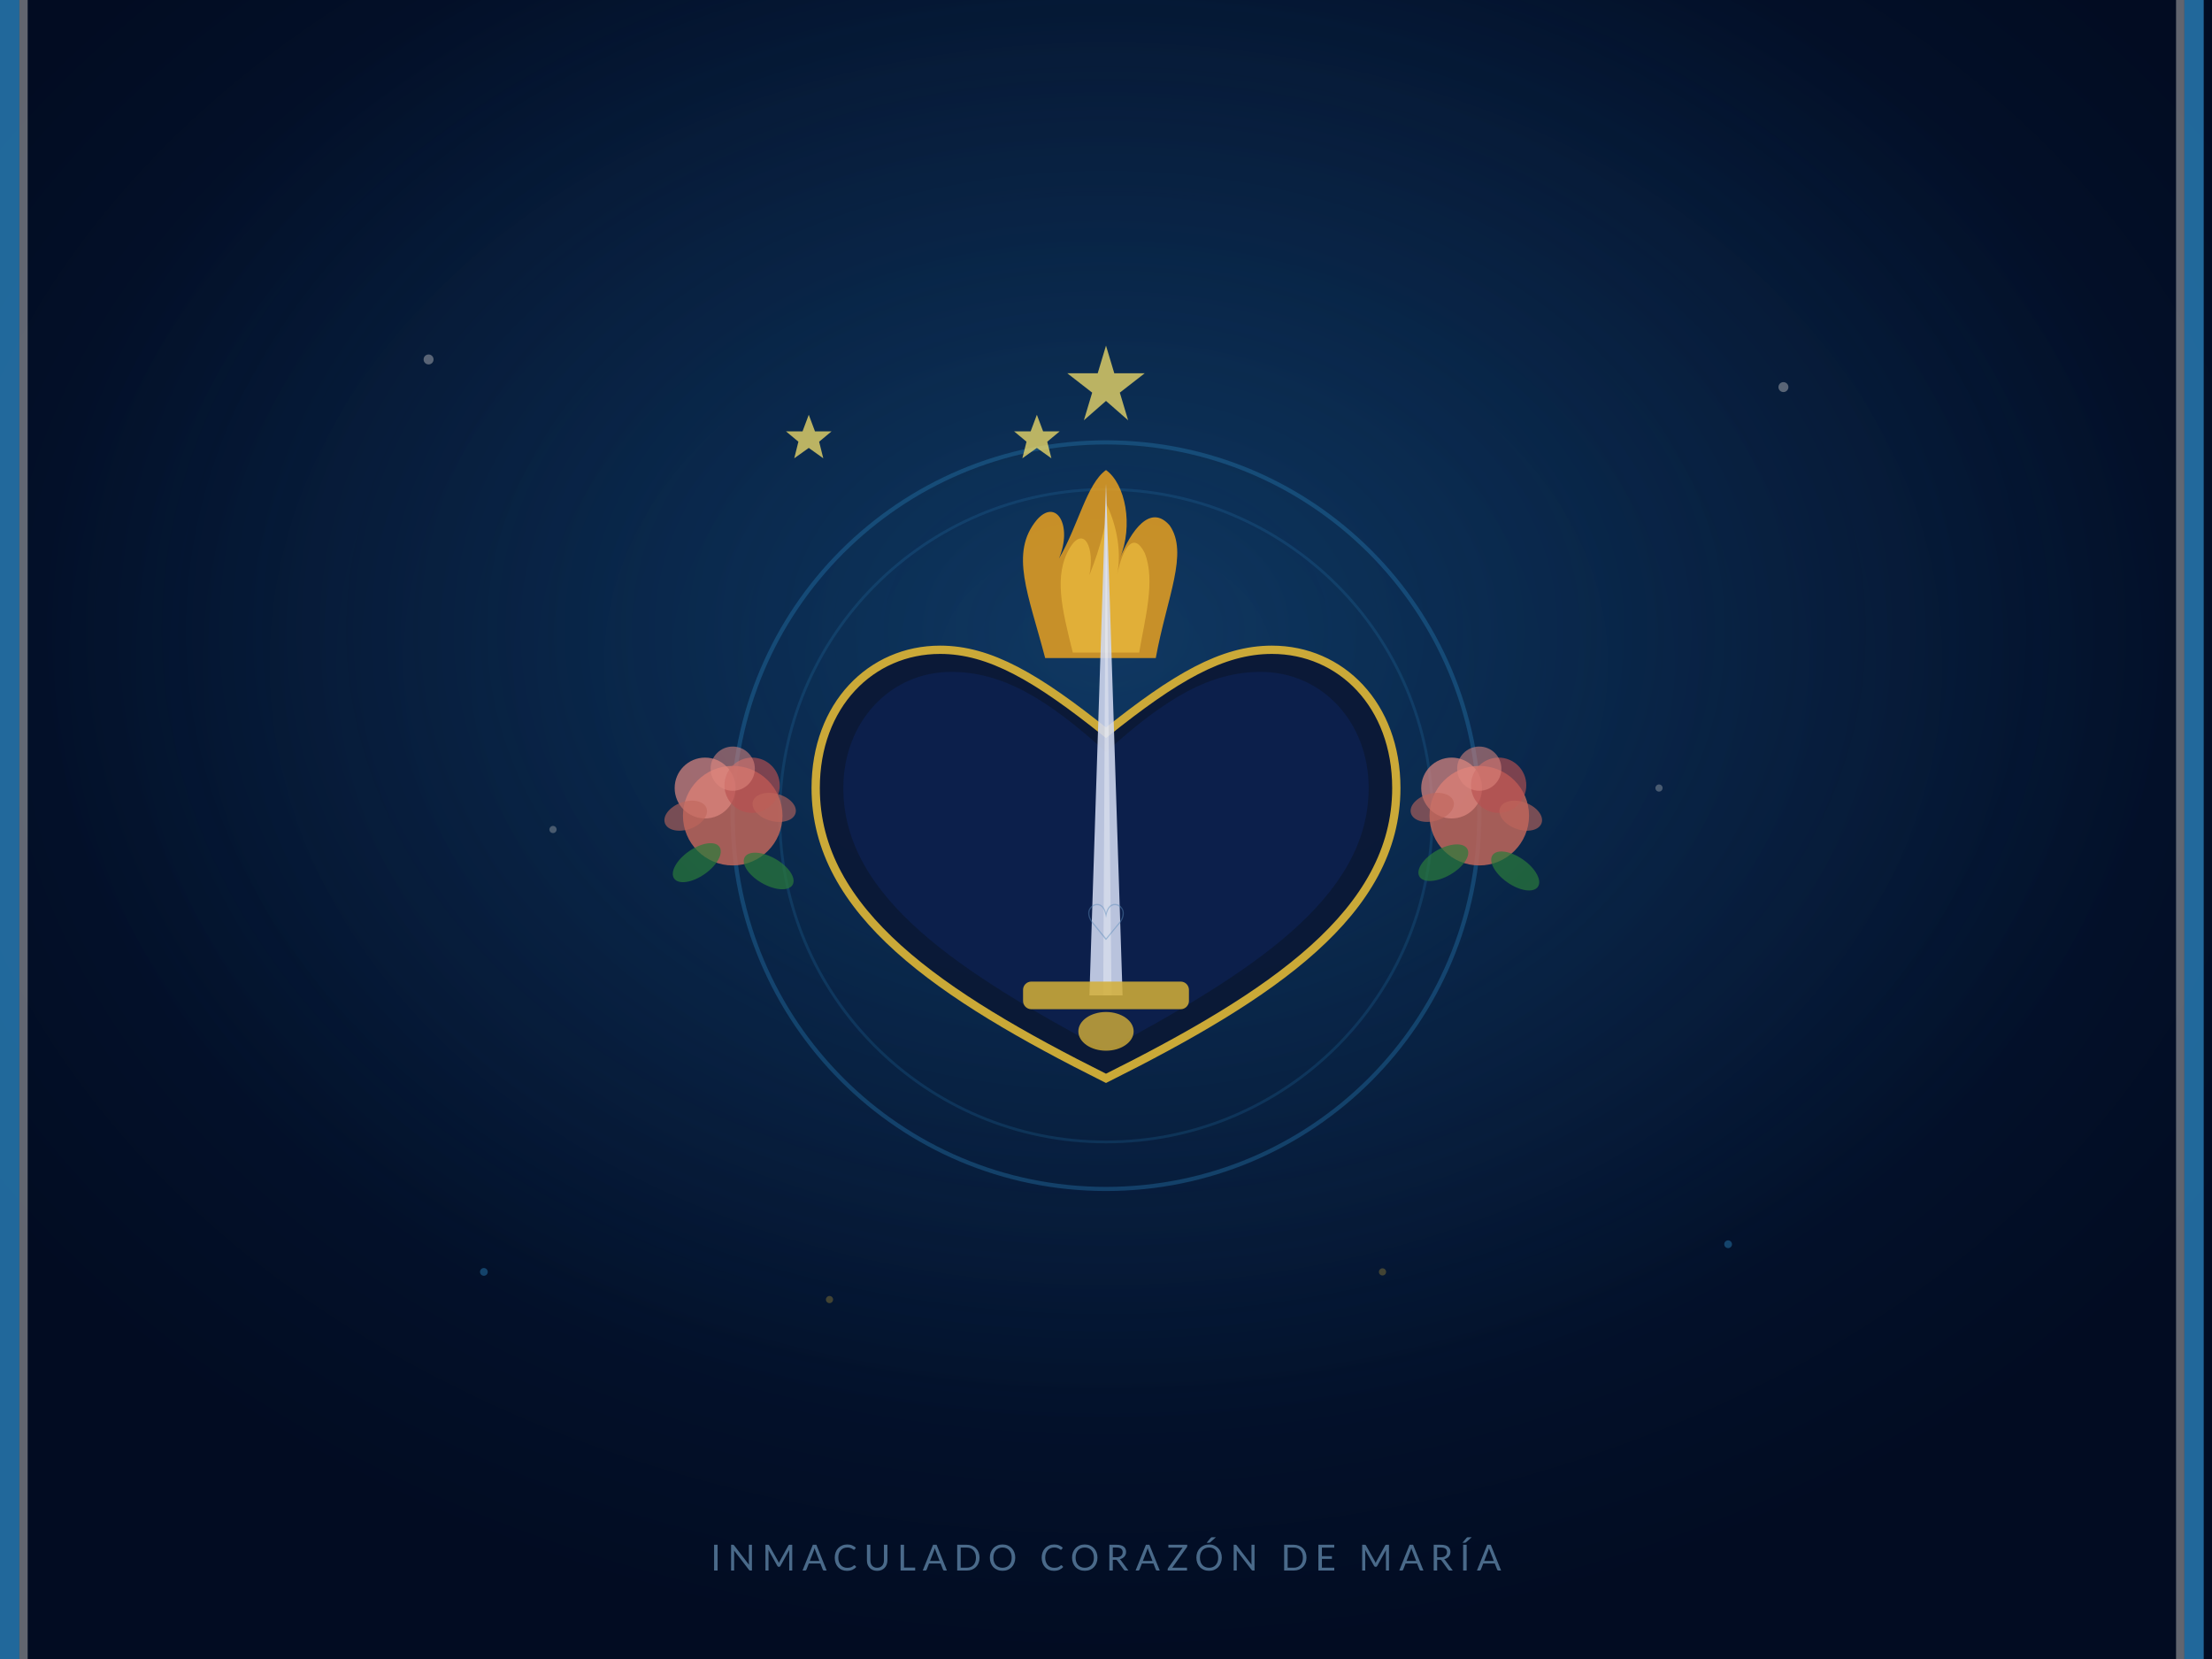
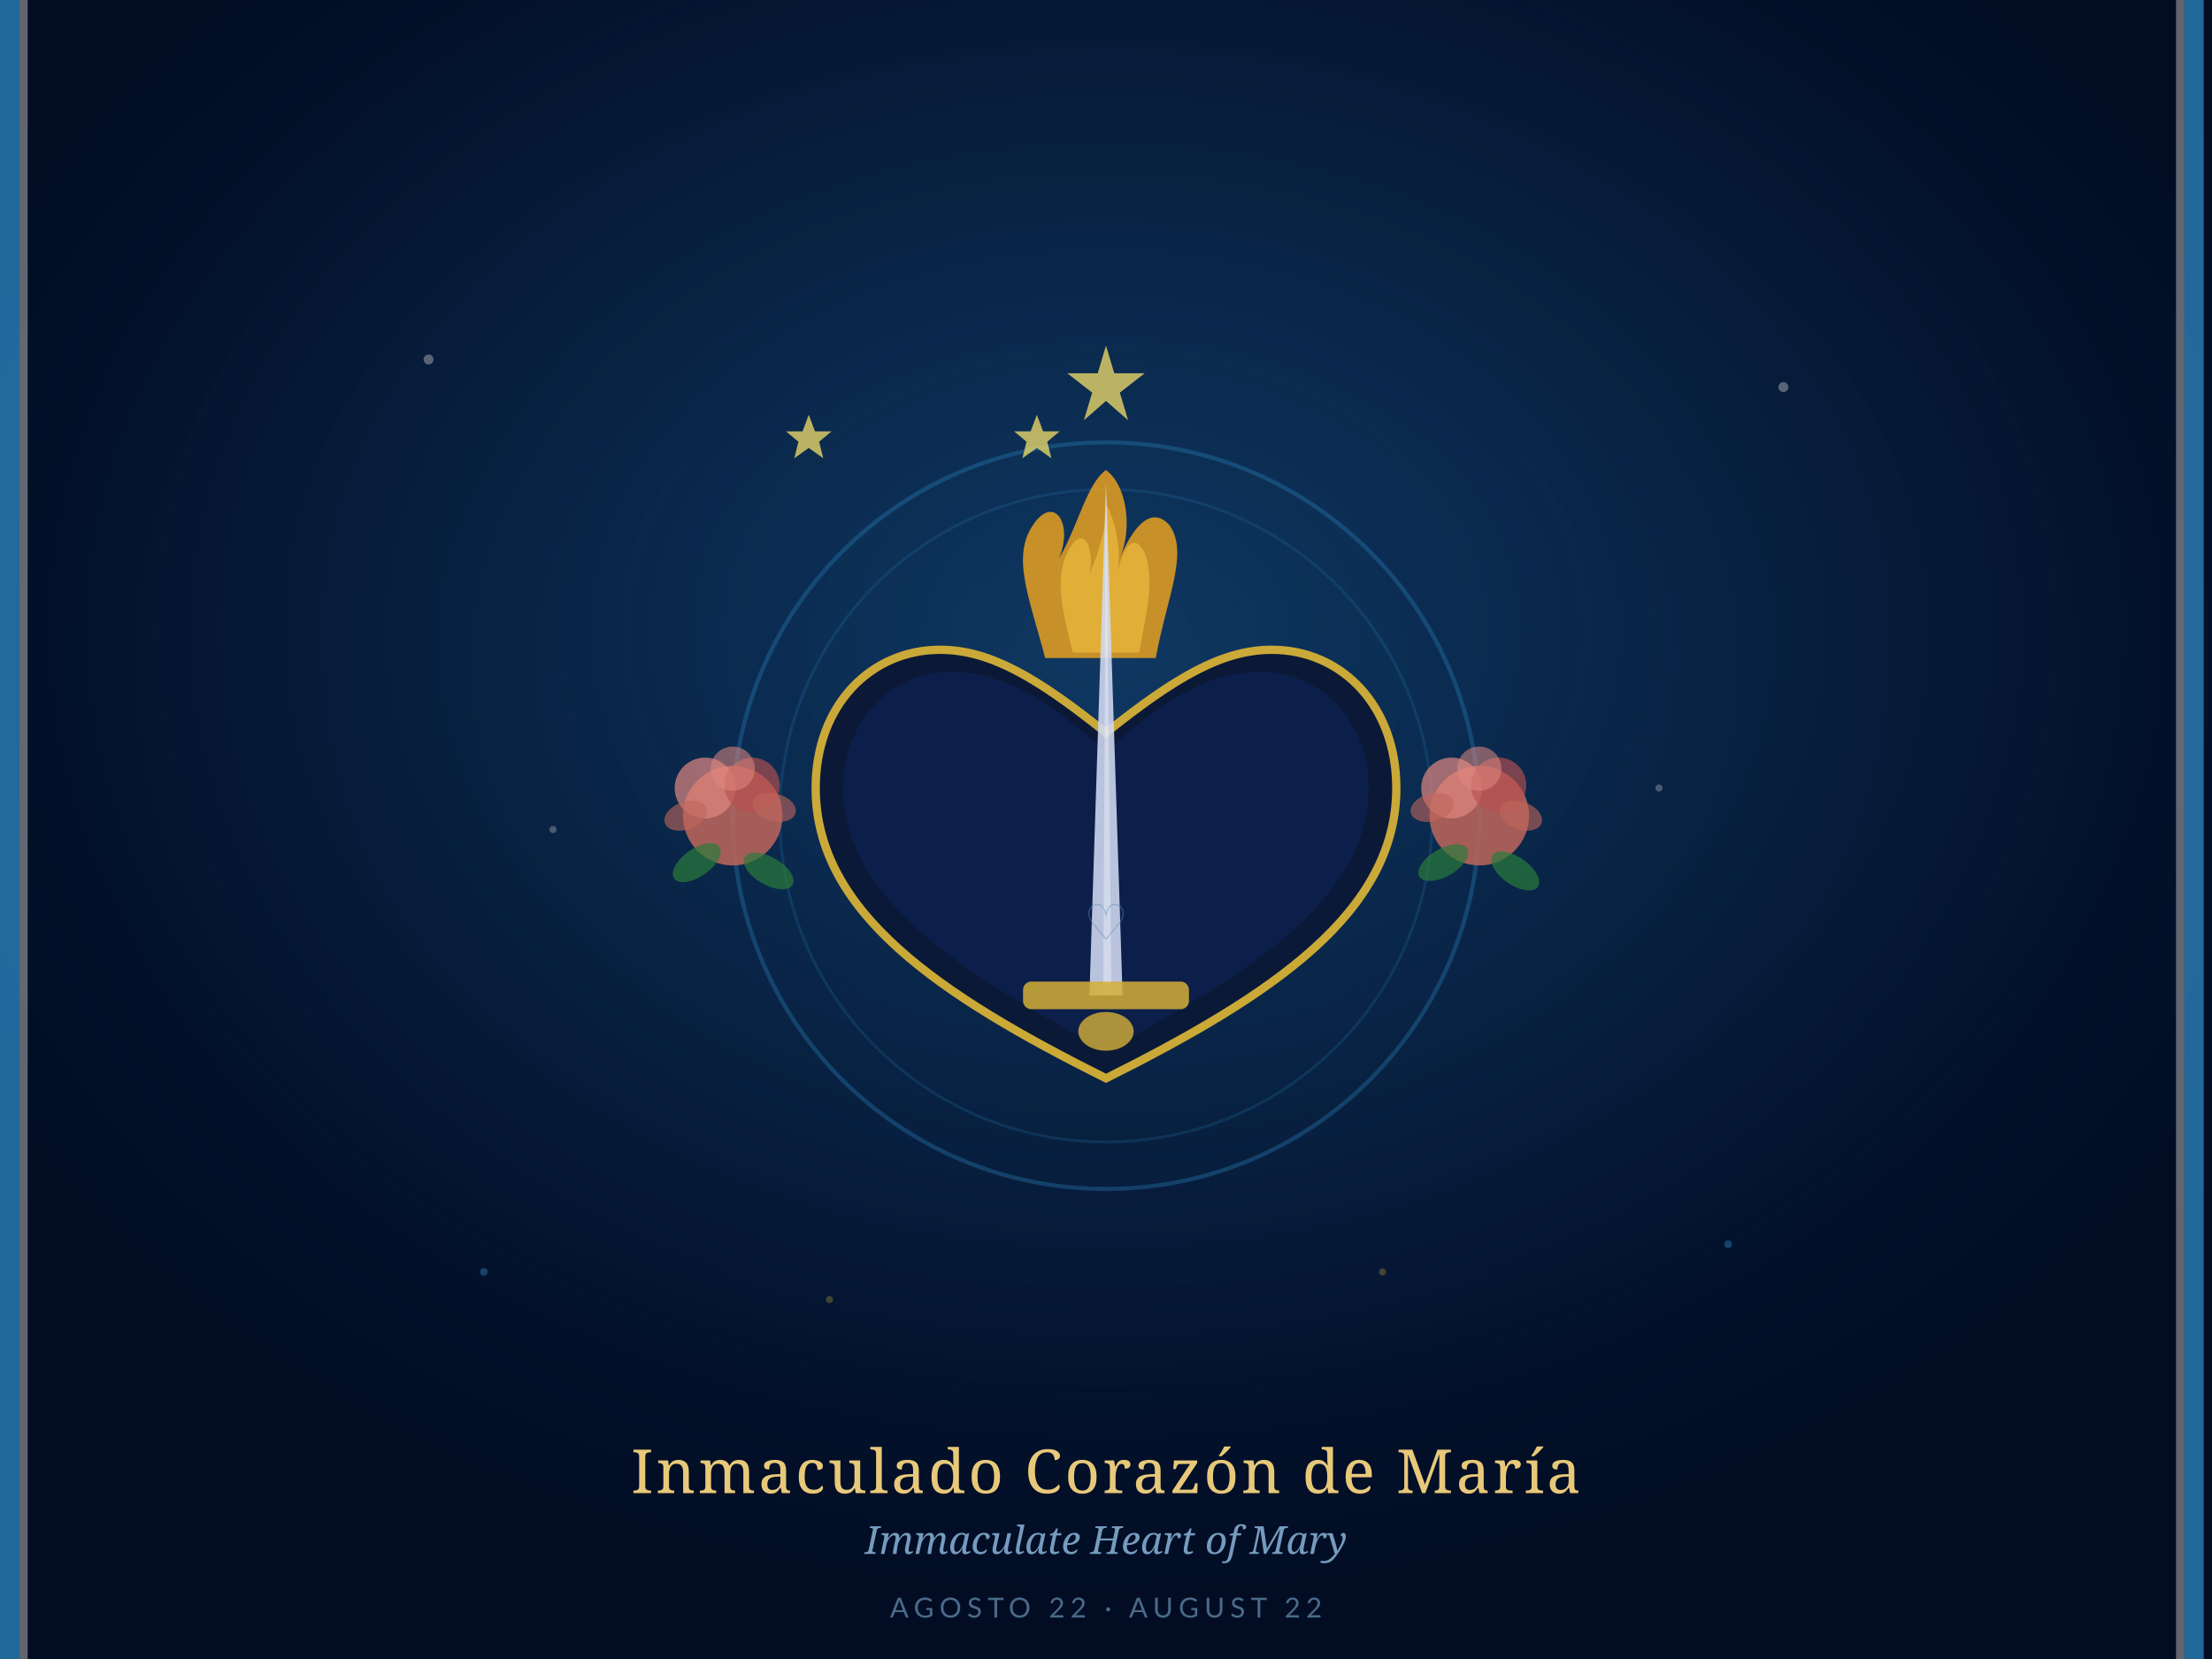
<svg xmlns="http://www.w3.org/2000/svg" viewBox="0 0 800 600" width="800" height="600">
  <defs>
    <radialGradient id="icBg" cx="50%" cy="40%" r="60%">
      <stop offset="0%" stop-color="#062045" />
      <stop offset="100%" stop-color="#020c22" />
    </radialGradient>
    <radialGradient id="icGlow" cx="50%" cy="38%" r="48%">
      <stop offset="0%" stop-color="rgba(41,128,185,0.25)" />
      <stop offset="100%" stop-color="rgba(41,128,185,0)" />
    </radialGradient>
  </defs>
  <rect width="800" height="600" fill="url(#icBg)" />
  <rect width="800" height="600" fill="url(#icGlow)" />
  <rect x="0" y="0" width="7" height="600" fill="#2980b9" opacity="0.8" />
  <rect x="7" y="0" width="3" height="600" fill="#f0ece4" opacity="0.4" />
  <rect x="790" y="0" width="7" height="600" fill="#2980b9" opacity="0.8" />
  <rect x="787" y="0" width="3" height="600" fill="#f0ece4" opacity="0.4" />
  <circle cx="400" cy="295" r="135" fill="none" stroke="#2980b9" stroke-width="1.5" opacity="0.35" />
  <circle cx="400" cy="295" r="118" fill="none" stroke="#2980b9" stroke-width="1" opacity="0.2" />
  <circle cx="265" cy="295" r="18" fill="#c0665b" opacity="0.85" />
  <circle cx="255" cy="285" r="11" fill="#e08880" opacity="0.7" />
  <circle cx="272" cy="284" r="10" fill="#b85050" opacity="0.65" />
  <circle cx="265" cy="278" r="8" fill="#e08880" opacity="0.55" />
  <ellipse cx="248" cy="295" rx="8" ry="5" fill="#c0665b" opacity="0.6" transform="rotate(-20 248 295)" />
  <ellipse cx="280" cy="292" rx="8" ry="5" fill="#c0665b" opacity="0.6" transform="rotate(15 280 292)" />
  <ellipse cx="252" cy="312" rx="10" ry="5" fill="#2a7a3a" opacity="0.7" transform="rotate(-35 252 312)" />
  <ellipse cx="278" cy="315" rx="10" ry="5" fill="#2a7a3a" opacity="0.7" transform="rotate(30 278 315)" />
  <circle cx="535" cy="295" r="18" fill="#c0665b" opacity="0.85" />
  <circle cx="525" cy="285" r="11" fill="#e08880" opacity="0.7" />
  <circle cx="542" cy="284" r="10" fill="#b85050" opacity="0.65" />
  <circle cx="535" cy="278" r="8" fill="#e08880" opacity="0.55" />
  <ellipse cx="518" cy="292" rx="8" ry="5" fill="#c0665b" opacity="0.6" transform="rotate(-15 518 292)" />
  <ellipse cx="550" cy="295" rx="8" ry="5" fill="#c0665b" opacity="0.6" transform="rotate(20 550 295)" />
  <ellipse cx="522" cy="312" rx="10" ry="5" fill="#2a7a3a" opacity="0.7" transform="rotate(-30 522 312)" />
  <ellipse cx="548" cy="315" rx="10" ry="5" fill="#2a7a3a" opacity="0.7" transform="rotate(35 548 315)" />
  <path d="M 400 390 C 340 360 295 330 295 285 C 295 255 315 235 340 235 C 358 235 375 245 400 265 C 425 245 442 235 460 235 C 485 235 505 255 505 285 C 505 330 460 360 400 390 Z" fill="#0a1835" stroke="#d4af37" stroke-width="3" opacity="0.95" />
  <path d="M 400 380 C 348 352 305 325 305 285 C 305 261 322 243 344 243 C 362 243 378 252 400 272 C 422 252 438 243 456 243 C 478 243 495 261 495 285 C 495 325 452 352 400 380 Z" fill="#0c2050" opacity="0.8" />
  <path d="M 378 238 C 372 215 365 200 375 188 C 382 180 388 190 383 202 C 390 190 393 175 400 170 C 407 175 410 190 405 202 C 409 192 416 182 423 190 C 430 200 422 216 418 238" fill="#e8a020" opacity="0.85" />
  <path d="M 388 236 C 384 220 381 208 387 198 C 392 190 396 198 394 208 C 398 198 401 187 400 182 C 403 188 406 198 404 208 C 406 198 410 192 414 200 C 418 210 414 224 412 236" fill="#f0c040" opacity="0.65" />
  <polygon points="400,175 394,360 406,360" fill="#d0d8f0" opacity="0.88" />
  <polygon points="400,175 399,360 402,360" fill="#ffffff" opacity="0.35" />
  <rect x="370" y="355" width="60" height="10" rx="3" fill="#d4af37" opacity="0.85" />
  <ellipse cx="400" cy="373" rx="10" ry="7" fill="#d4af37" opacity="0.80" />
  <g opacity="0.75" fill="#f5e06a">
    <polygon points="400,130 403,140 414,140 405,147 408,157 400,150 392,157 395,147 386,140 397,140" transform="translate(0,-5)" />
    <polygon points="370,145 373,153 381,153 375,158 377,166 370,161 363,166 365,158 359,153 367,153" transform="scale(0.75) translate(130,55)" />
    <polygon points="430,145 433,153 441,153 435,158 437,166 430,161 423,166 425,158 419,153 427,153" transform="scale(0.75) translate(-40,55)" />
  </g>
  <text x="400" y="340" text-anchor="middle" font-family="Georgia, serif" font-size="18" font-style="italic" fill="#5a8ab8" opacity="0.45" letter-spacing="2">♡</text>
  <circle cx="155" cy="130" r="1.8" fill="#f0ece4" opacity="0.35" />
  <circle cx="645" cy="140" r="1.8" fill="#f0ece4" opacity="0.35" />
  <circle cx="175" cy="460" r="1.4" fill="#2980b9" opacity="0.45" />
  <circle cx="625" cy="450" r="1.4" fill="#2980b9" opacity="0.45" />
  <circle cx="200" cy="300" r="1.3" fill="#f0ece4" opacity="0.28" />
  <circle cx="600" cy="285" r="1.3" fill="#f0ece4" opacity="0.28" />
  <circle cx="300" cy="470" r="1.3" fill="#d4af37" opacity="0.30" />
  <circle cx="500" cy="460" r="1.3" fill="#d4af37" opacity="0.30" />
-   <text x="400" y="568" text-anchor="middle" font-family="Lato, sans-serif" font-size="13" fill="#4a6a8a" letter-spacing="2.5">INMACULADO CORAZÓN DE MARÍA</text>
+   <text x="400" y="540" text-anchor="middle" font-family="Georgia, serif" font-size="22" fill="#e8c97a" letter-spacing="1">Inmaculado Corazón de María</text>
+   <text x="400" y="562" text-anchor="middle" font-family="Georgia, serif" font-size="14" fill="#8ab4d8" font-style="italic" opacity="0.85">Immaculate Heart of Mary</text>
+   <text x="400" y="585" text-anchor="middle" font-family="Lato, sans-serif" font-size="10" fill="#4a6a8a" letter-spacing="2">AGOSTO 22 · AUGUST 22</text>
</svg>
